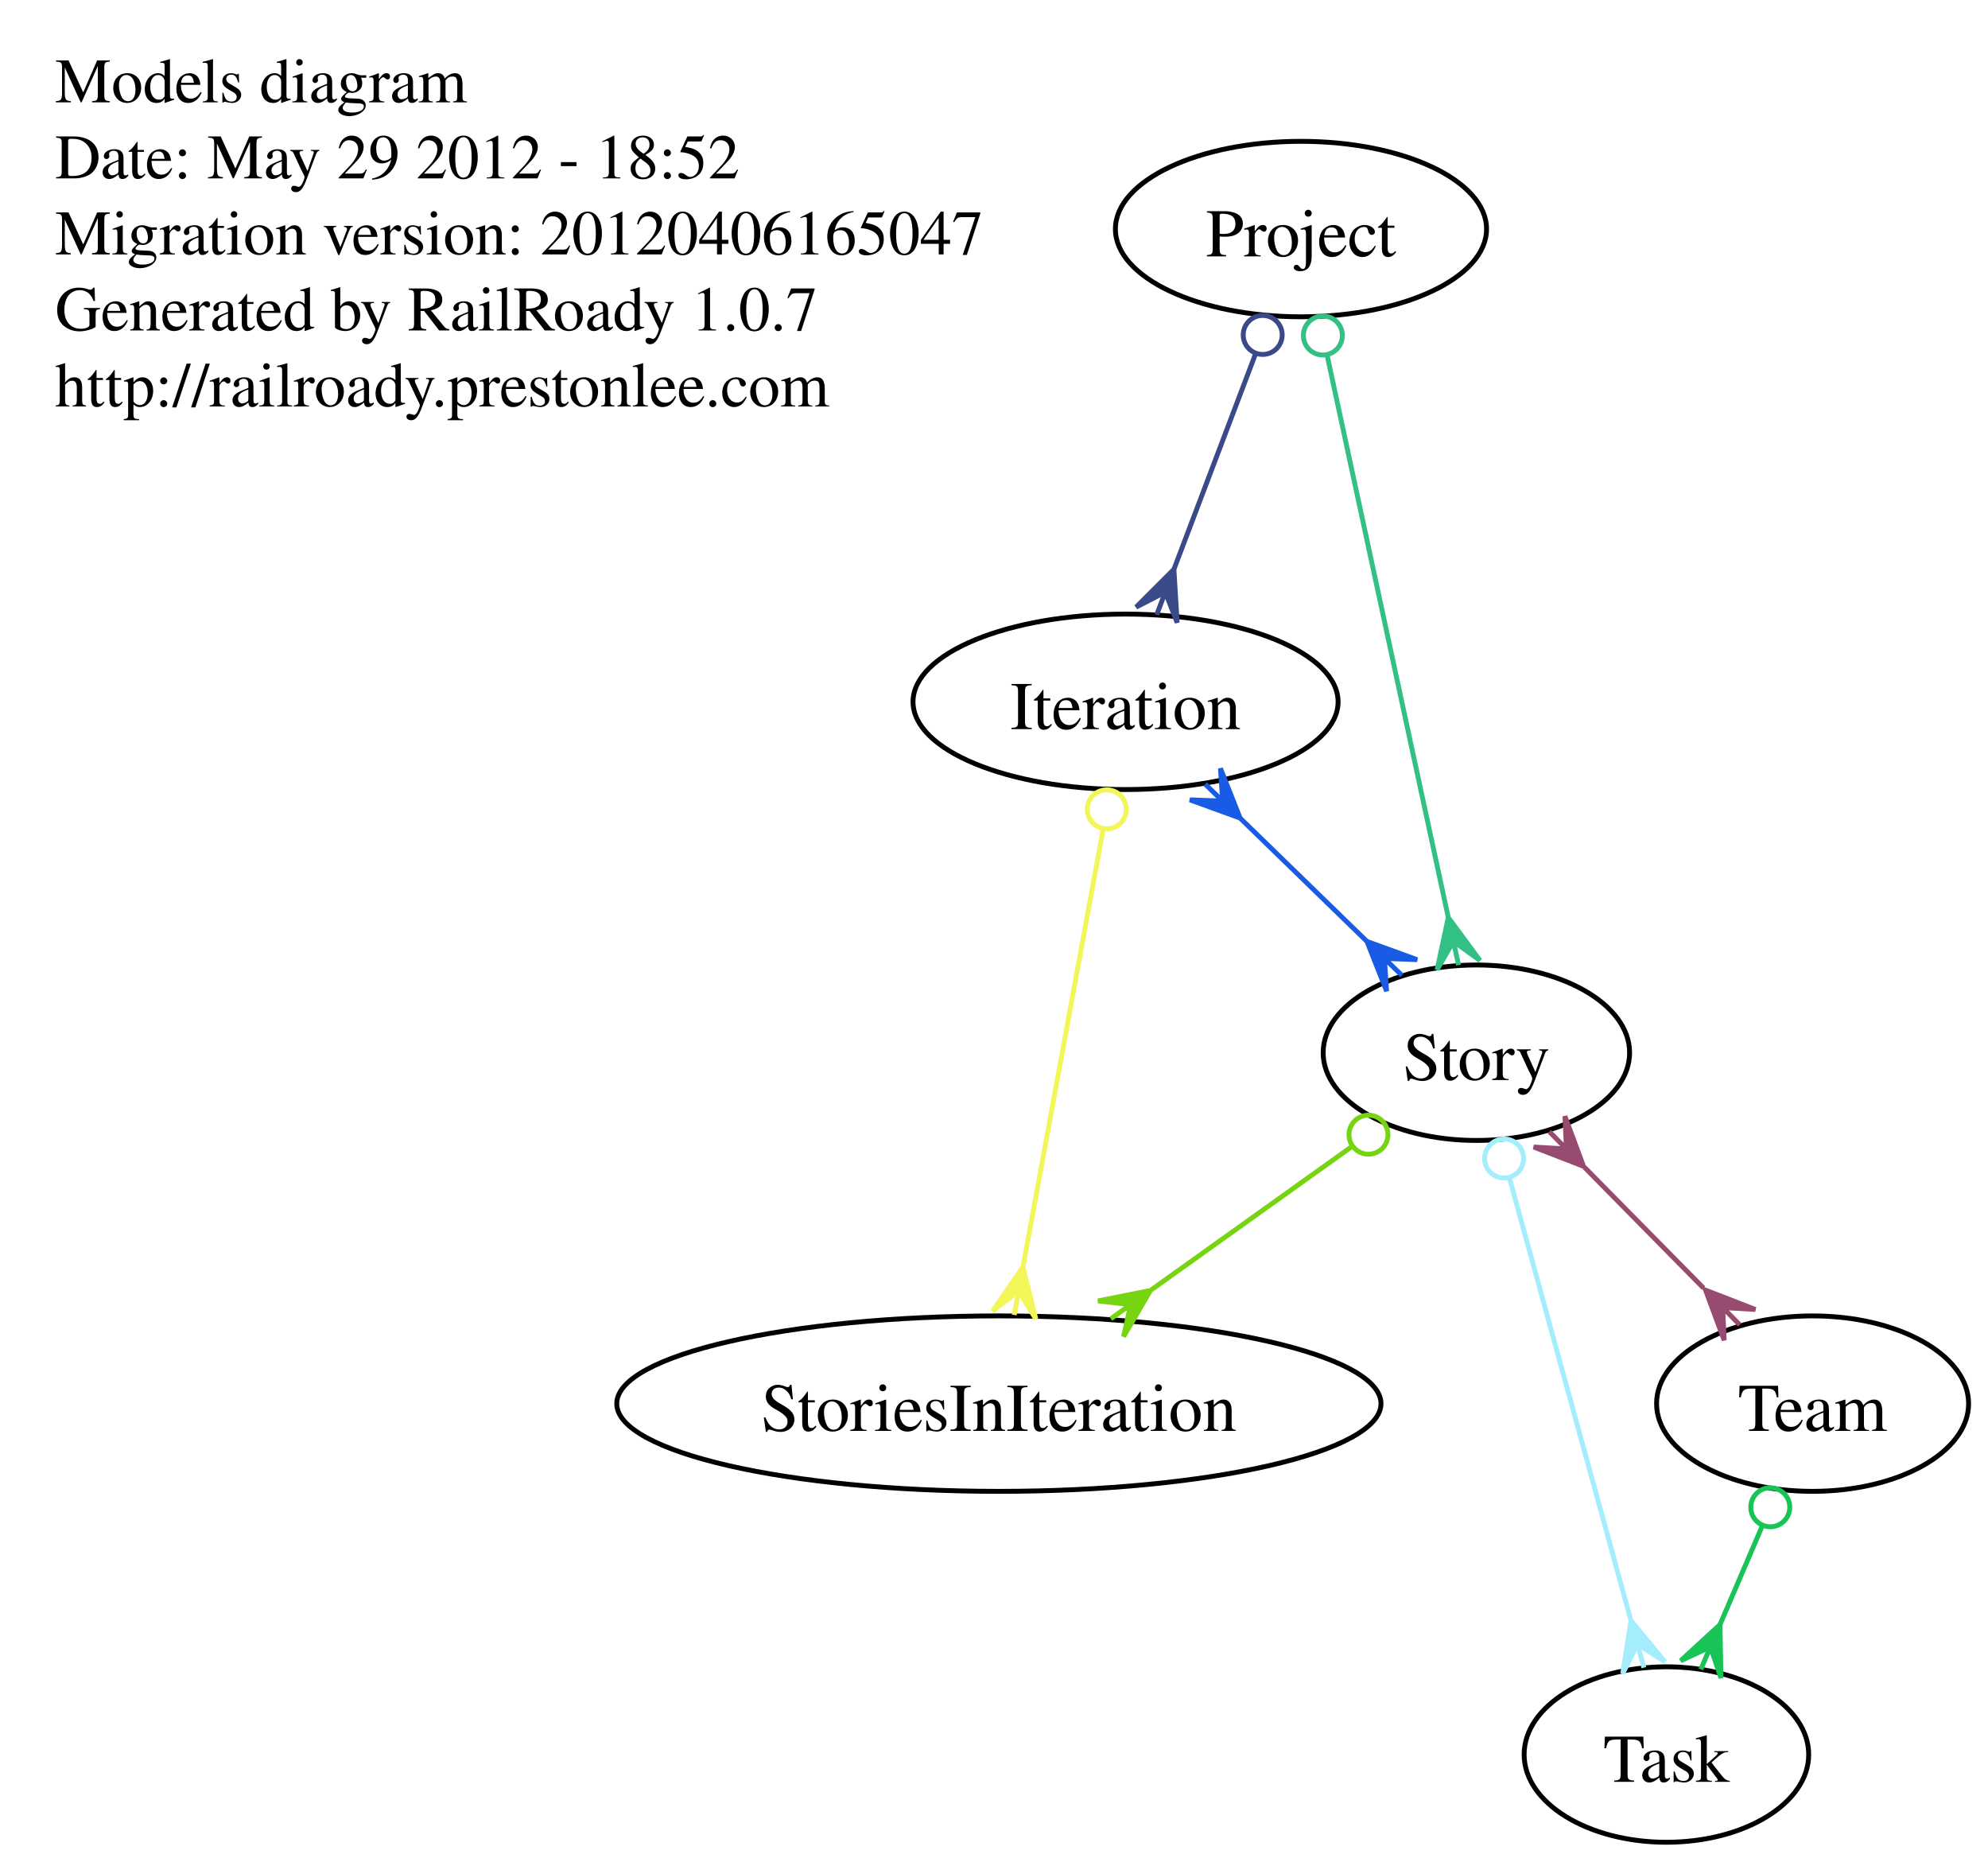
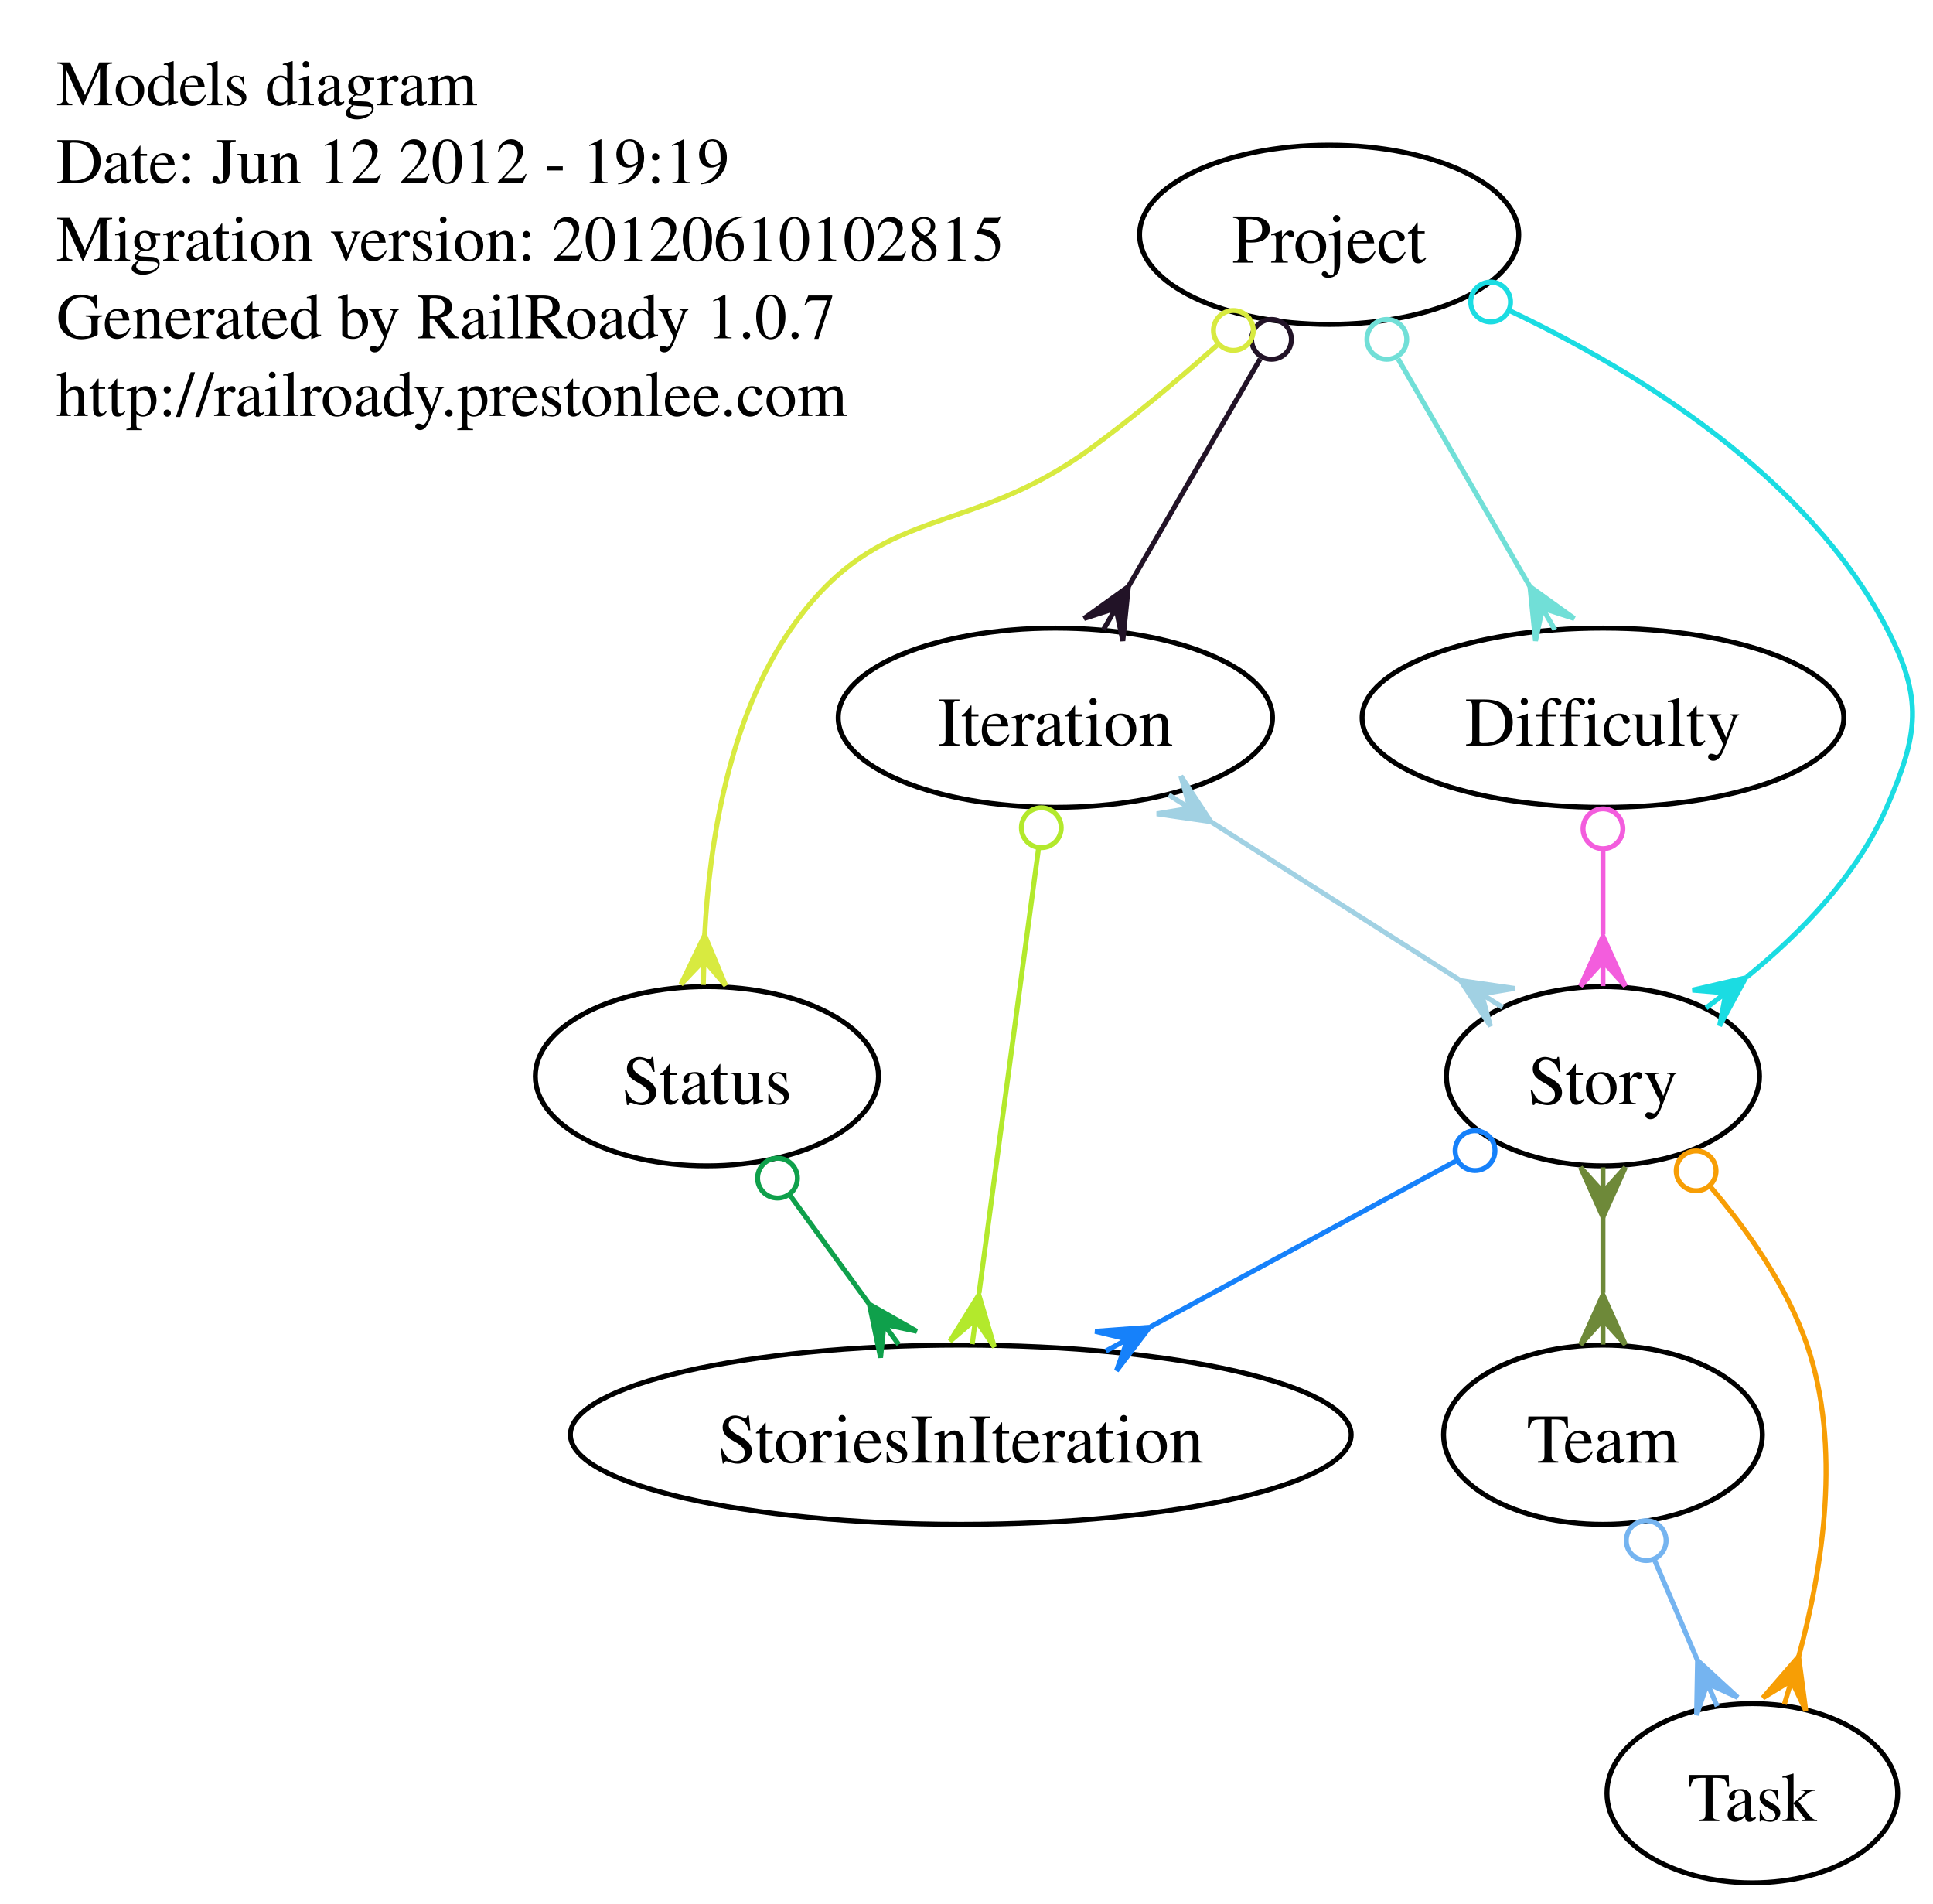
- <svg xmlns="http://www.w3.org/2000/svg" width="408pt" height="382pt" viewBox="0.00 0.00 408.00 382.00">
+ <svg xmlns="http://www.w3.org/2000/svg" width="388pt" height="382pt" viewBox="0.00 0.00 388.30 382.00">
  <g id="graph1" class="graph" transform="scale(1 1) rotate(0) translate(4 378)">
-     <polygon fill="white" stroke="white" points="-4,5 -4,-378 405,-378 405,5 -4,5" />
+     <polygon fill="white" stroke="white" points="-4,5 -4,-378 385.301,-378 385.301,5 -4,5" />
    <g id="node1" class="node">
      <text text-anchor="start" x="7.312" y="-357" font-family="Times,serif" font-size="13.00">Models diagram</text>
-       <text text-anchor="start" x="7.312" y="-341.4" font-family="Times,serif" font-size="13.00">Date: May 29 2012 - 18:52</text>
-       <text text-anchor="start" x="7.312" y="-325.8" font-family="Times,serif" font-size="13.00">Migration version: 20120406165047</text>
+       <text text-anchor="start" x="7.312" y="-341.4" font-family="Times,serif" font-size="13.00">Date: Jun 12 2012 - 19:19</text>
+       <text text-anchor="start" x="7.312" y="-325.8" font-family="Times,serif" font-size="13.00">Migration version: 20120610102815</text>
      <text text-anchor="start" x="7.312" y="-310.2" font-family="Times,serif" font-size="13.00">Generated by RailRoady 1.0.7</text>
      <text text-anchor="start" x="7.312" y="-294.6" font-family="Times,serif" font-size="13.00">http://railroady.prestonlee.com</text>
    </g>
    <g id="node2" class="node">
-       <ellipse fill="none" stroke="black" cx="227" cy="-234" rx="43.619" ry="18" />
-       <text text-anchor="middle" x="227" y="-228.4" font-family="Times,serif" font-size="14.00">Iteration</text>
+       <ellipse fill="none" stroke="black" cx="318" cy="-234" rx="48.383" ry="18" />
+       <text text-anchor="middle" x="318" y="-228.4" font-family="Times,serif" font-size="14.00">Difficulty</text>
+     </g>
+     <g id="node7" class="node">
+       <ellipse fill="none" stroke="black" cx="318" cy="-162" rx="31.445" ry="18" />
+       <text text-anchor="middle" x="318" y="-156.4" font-family="Times,serif" font-size="14.00">Story</text>
+     </g>
+     <g id="edge2" class="edge">
+       <path fill="none" stroke="#f35ddd" d="M318,-207.64C318,-202.063 318,-196.132 318,-190.476" />
+       <ellipse fill="none" stroke="#f35ddd" cx="318" cy="-211.697" rx="4" ry="4" />
+       <polygon fill="#f35ddd" stroke="#f35ddd" points="318,-190.104 322.5,-180.104 318,-185.104 318,-180.104 318,-180.104 318,-180.104 318,-185.104 313.5,-180.104 318,-190.104 318,-190.104" />
+     </g>
+     <g id="node3" class="node">
+       <ellipse fill="none" stroke="black" cx="208" cy="-234" rx="43.619" ry="18" />
+       <text text-anchor="middle" x="208" y="-228.4" font-family="Times,serif" font-size="14.00">Iteration</text>
+     </g>
+     <g id="node6" class="node">
+       <ellipse fill="none" stroke="black" cx="189" cy="-90" rx="78.424" ry="18" />
+       <text text-anchor="middle" x="189" y="-84.4" font-family="Times,serif" font-size="14.00">StoriesInIteration</text>
+     </g>
+     <g id="edge4" class="edge">
+       <path fill="none" stroke="#b3e92c" d="M204.645,-207.929C201.288,-182.837 196.137,-144.338 192.672,-118.441" />
+       <ellipse fill="none" stroke="#b3e92c" cx="205.178" cy="-211.907" rx="4" ry="4" />
+       <polygon fill="#b3e92c" stroke="#b3e92c" points="192.626,-118.101 195.76,-107.592 191.963,-113.145 191.3,-108.189 191.3,-108.189 191.3,-108.189 191.963,-113.145 186.84,-108.786 192.626,-118.101 192.626,-118.101" />
+     </g>
+     <g id="edge6" class="edge">
+       <path fill="none" stroke="#a1d1e3" d="M239.331,-213.062C255.038,-203.066 273.929,-191.045 289.261,-181.288" />
+       <polygon fill="#a1d1e3" stroke="#a1d1e3" points="239.229,-213.127 228.376,-214.699 235.01,-215.812 230.792,-218.496 230.792,-218.496 230.792,-218.496 235.01,-215.812 233.208,-222.292 239.229,-213.127 239.229,-213.127" />
+       <polygon fill="#a1d1e3" stroke="#a1d1e3" points="289.39,-181.207 300.242,-179.634 293.608,-178.522 297.826,-175.838 297.826,-175.838 297.826,-175.838 293.608,-178.522 295.41,-172.041 289.39,-181.207 289.39,-181.207" />
    </g>
    <g id="node4" class="node">
-       <ellipse fill="none" stroke="black" cx="201" cy="-90" rx="78.424" ry="18" />
-       <text text-anchor="middle" x="201" y="-84.4" font-family="Times,serif" font-size="14.00">StoriesInIteration</text>
-     </g>
-     <g id="edge2" class="edge">
-       <path fill="none" stroke="#f3f658" d="M222.409,-207.929C217.795,-182.725 210.703,-143.994 205.961,-118.095" />
-       <ellipse fill="none" stroke="#f3f658" cx="223.143" cy="-211.937" rx="4" ry="4" />
-       <polygon fill="#f3f658" stroke="#f3f658" points="205.948,-118.026 208.574,-107.379 205.048,-113.108 204.147,-108.189 204.147,-108.189 204.147,-108.189 205.048,-113.108 199.721,-109 205.948,-118.026 205.948,-118.026" />
-     </g>
-     <g id="node5" class="node">
-       <ellipse fill="none" stroke="black" cx="299" cy="-162" rx="31.445" ry="18" />
-       <text text-anchor="middle" x="299" y="-156.4" font-family="Times,serif" font-size="14.00">Story</text>
-     </g>
-     <g id="edge4" class="edge">
-       <path fill="none" stroke="#195be5" d="M250.546,-210.108C258.89,-201.996 268.251,-192.895 276.504,-184.871" />
-       <polygon fill="#195be5" stroke="#195be5" points="250.508,-210.145 240.201,-213.889 246.923,-213.631 243.338,-217.116 243.338,-217.116 243.338,-217.116 246.923,-213.631 246.475,-220.342 250.508,-210.145 250.508,-210.145" />
-       <polygon fill="#195be5" stroke="#195be5" points="276.541,-184.835 286.848,-181.09 280.126,-181.349 283.711,-177.864 283.711,-177.864 283.711,-177.864 280.126,-181.349 280.575,-174.637 276.541,-184.835 276.541,-184.835" />
-     </g>
-     <g id="node3" class="node">
      <ellipse fill="none" stroke="black" cx="263" cy="-331" rx="38.086" ry="18" />
      <text text-anchor="middle" x="263" y="-325.4" font-family="Times,serif" font-size="14.00">Project</text>
    </g>
-     <g id="edge8" class="edge">
-       <path fill="none" stroke="#3a4987" d="M253.609,-305.218C248.485,-291.697 242.144,-274.964 236.937,-261.224" />
-       <ellipse fill="none" stroke="#3a4987" cx="255.146" cy="-309.275" rx="4" ry="4" />
-       <polygon fill="#3a4987" stroke="#3a4987" points="236.924,-261.188 237.588,-250.242 235.152,-256.513 233.38,-251.837 233.38,-251.837 233.38,-251.837 235.152,-256.513 229.172,-253.432 236.924,-261.188 236.924,-261.188" />
-     </g>
-     <g id="edge6" class="edge">
-       <path fill="none" stroke="#32c084" d="M268.406,-304.923C275.073,-273.995 286.361,-221.629 293.204,-189.889" />
-       <ellipse fill="none" stroke="#32c084" cx="267.493" cy="-309.158" rx="4" ry="4" />
-       <polygon fill="#32c084" stroke="#32c084" points="293.233,-189.752 299.739,-180.925 294.287,-184.864 295.34,-179.977 295.34,-179.977 295.34,-179.977 294.287,-184.864 290.941,-179.028 293.233,-189.752 293.233,-189.752" />
+     <g id="edge14" class="edge">
+       <path fill="none" stroke="#71dfd7" d="M276.85,-306.078C284.911,-292.153 295.069,-274.608 303.276,-260.433" />
+       <ellipse fill="none" stroke="#71dfd7" cx="274.584" cy="-309.991" rx="4" ry="4" />
+       <polygon fill="#71dfd7" stroke="#71dfd7" points="303.335,-260.331 312.239,-253.932 305.84,-256.004 308.345,-251.677 308.345,-251.677 308.345,-251.677 305.84,-256.004 304.451,-249.422 303.335,-260.331 303.335,-260.331" />
    </g>
    <g id="edge10" class="edge">
-       <path fill="none" stroke="#76d410" d="M273.382,-142.701C260.825,-133.732 245.592,-122.851 232.346,-113.39" />
-       <ellipse fill="none" stroke="#76d410" cx="276.85" cy="-145.178" rx="4" ry="4" />
-       <polygon fill="#76d410" stroke="#76d410" points="232.114,-113.224 226.592,-103.75 228.045,-110.318 223.977,-107.412 223.977,-107.412 223.977,-107.412 228.045,-110.318 221.361,-111.074 232.114,-113.224 232.114,-113.224" />
+       <path fill="none" stroke="#221327" d="M249.15,-306.078C241.089,-292.153 230.931,-274.608 222.724,-260.433" />
+       <ellipse fill="none" stroke="#221327" cx="251.416" cy="-309.991" rx="4" ry="4" />
+       <polygon fill="#221327" stroke="#221327" points="222.665,-260.331 221.549,-249.422 220.16,-256.004 217.655,-251.677 217.655,-251.677 217.655,-251.677 220.16,-256.004 213.761,-253.932 222.665,-260.331 222.665,-260.331" />
    </g>
-     <g id="node6" class="node">
-       <ellipse fill="none" stroke="black" cx="338" cy="-18" rx="29.201" ry="18" />
-       <text text-anchor="middle" x="338" y="-12.4" font-family="Times,serif" font-size="14.00">Task</text>
+     <g id="node5" class="node">
+       <ellipse fill="none" stroke="black" cx="138" cy="-162" rx="34.468" ry="18" />
+       <text text-anchor="middle" x="138" y="-156.4" font-family="Times,serif" font-size="14.00">Status</text>
    </g>
    <g id="edge12" class="edge">
-       <path fill="none" stroke="#a4edfc" d="M305.815,-136.187C312.766,-110.878 323.517,-71.735 330.654,-45.747" />
-       <ellipse fill="none" stroke="#a4edfc" cx="304.686" cy="-140.296" rx="4" ry="4" />
-       <polygon fill="#a4edfc" stroke="#a4edfc" points="330.731,-45.468 337.718,-37.017 332.055,-40.646 333.379,-35.825 333.379,-35.825 333.379,-35.825 332.055,-40.646 329.04,-34.633 330.731,-45.468 330.731,-45.468" />
+       <path fill="none" stroke="#d8ea40" d="M240.468,-308.813C232.652,-301.867 223.67,-294.317 215,-288 189.865,-269.688 172.804,-277.498 155,-252 142.444,-234.019 138.522,-209.227 137.554,-190.376" />
+       <ellipse fill="none" stroke="#d8ea40" cx="243.758" cy="-311.784" rx="4" ry="4" />
+       <polygon fill="#d8ea40" stroke="#d8ea40" points="137.553,-190.324 141.781,-180.206 137.418,-185.325 137.283,-180.327 137.283,-180.327 137.283,-180.327 137.418,-185.325 132.784,-180.449 137.553,-190.324 137.553,-190.324" />
    </g>
-     <g id="node7" class="node">
-       <ellipse fill="none" stroke="black" cx="368" cy="-90" rx="32.019" ry="18" />
-       <text text-anchor="middle" x="368" y="-84.4" font-family="Times,serif" font-size="14.00">Team</text>
-     </g>
-     <g id="edge14" class="edge">
-       <path fill="none" stroke="#974b70" d="M321.188,-138.49C329.003,-130.563 337.786,-121.651 345.616,-113.708" />
-       <polygon fill="#974b70" stroke="#974b70" points="320.992,-138.689 310.767,-142.652 317.482,-142.25 313.972,-145.811 313.972,-145.811 313.972,-145.811 317.482,-142.25 317.177,-148.97 320.992,-138.689 320.992,-138.689" />
-       <polygon fill="#974b70" stroke="#974b70" points="346.037,-113.281 356.262,-109.318 349.547,-109.72 353.057,-106.159 353.057,-106.159 353.057,-106.159 349.547,-109.72 349.852,-103 346.037,-113.281 346.037,-113.281" />
+     <g id="edge8" class="edge">
+       <path fill="none" stroke="#1bdce2" d="M299.344,-315.71C325.622,-303.22 359.178,-282.3 375,-252 382.406,-237.817 381.391,-230.668 375,-216 369.108,-202.476 357.875,-190.848 346.928,-181.958" />
+       <ellipse fill="none" stroke="#1bdce2" cx="295.435" cy="-317.498" rx="4" ry="4" />
+       <polygon fill="#1bdce2" stroke="#1bdce2" points="346.667,-181.76 341.429,-172.126 342.687,-178.734 338.706,-175.708 338.706,-175.708 338.706,-175.708 342.687,-178.734 335.983,-179.29 346.667,-181.76 346.667,-181.76" />
    </g>
    <g id="edge16" class="edge">
-       <path fill="none" stroke="#17c455" d="M357.693,-64.95C354.894,-58.418 351.852,-51.322 349.016,-44.703" />
-       <ellipse fill="none" stroke="#17c455" cx="359.315" cy="-68.734" rx="4" ry="4" />
-       <polygon fill="#17c455" stroke="#17c455" points="348.998,-44.661 349.195,-33.697 347.028,-40.066 345.059,-35.47 345.059,-35.47 345.059,-35.47 347.028,-40.066 340.922,-37.243 348.998,-44.661 348.998,-44.661" />
+       <path fill="none" stroke="#0fa04b" d="M154.567,-138.261C159.698,-131.219 165.381,-123.418 170.626,-116.219" />
+       <ellipse fill="none" stroke="#0fa04b" cx="152.184" cy="-141.532" rx="4" ry="4" />
+       <polygon fill="#0fa04b" stroke="#0fa04b" points="170.635,-116.206 180.161,-110.774 173.58,-112.165 176.524,-108.124 176.524,-108.124 176.524,-108.124 173.58,-112.165 172.887,-105.474 170.635,-116.206 170.635,-116.206" />
+     </g>
+     <g id="edge18" class="edge">
+       <path fill="none" stroke="#1681fa" d="M288.682,-145.091C270.455,-135.2 246.826,-122.379 227.149,-111.701" />
+       <ellipse fill="none" stroke="#1681fa" cx="292.308" cy="-147.059" rx="4" ry="4" />
+       <polygon fill="#1681fa" stroke="#1681fa" points="226.924,-111.579 220.281,-102.854 222.53,-109.194 218.135,-106.81 218.135,-106.81 218.135,-106.81 222.53,-109.194 215.989,-110.765 226.924,-111.579 226.924,-111.579" />
+     </g>
+     <g id="node8" class="node">
+       <ellipse fill="none" stroke="black" cx="348" cy="-18" rx="29.201" ry="18" />
+       <text text-anchor="middle" x="348" y="-12.4" font-family="Times,serif" font-size="14.00">Task</text>
+     </g>
+     <g id="edge20" class="edge">
+       <path fill="none" stroke="#f79e05" d="M339.579,-139.81C347.267,-130.807 355.005,-119.693 359,-108 365.933,-87.708 362.221,-63.488 357.313,-45.441" />
+       <ellipse fill="none" stroke="#f79e05" cx="336.718" cy="-142.994" rx="4" ry="4" />
+       <polygon fill="#f79e05" stroke="#f79e05" points="357.312,-45.438 358.75,-34.567 355.876,-40.649 354.439,-35.86 354.439,-35.86 354.439,-35.86 355.876,-40.649 350.129,-37.153 357.312,-45.438 357.312,-45.438" />
+     </g>
+     <g id="node9" class="node">
+       <ellipse fill="none" stroke="black" cx="318" cy="-90" rx="32.019" ry="18" />
+       <text text-anchor="middle" x="318" y="-84.4" font-family="Times,serif" font-size="14.00">Team</text>
+     </g>
+     <g id="edge22" class="edge">
+       <path fill="none" stroke="#6e8939" d="M318,-133.665C318,-128.687 318,-123.491 318,-118.507" />
+       <polygon fill="#6e8939" stroke="#6e8939" points="318,-133.697 313.5,-143.697 318,-138.697 318,-143.697 318,-143.697 318,-143.697 318,-138.697 322.5,-143.697 318,-133.697 318,-133.697" />
+       <polygon fill="#6e8939" stroke="#6e8939" points="318,-118.104 322.5,-108.104 318,-113.104 318,-108.104 318,-108.104 318,-108.104 318,-113.104 313.5,-108.104 318,-118.104 318,-118.104" />
+     </g>
+     <g id="edge24" class="edge">
+       <path fill="none" stroke="#75b4f0" d="M328.307,-64.95C331.106,-58.418 334.148,-51.322 336.984,-44.703" />
+       <ellipse fill="none" stroke="#75b4f0" cx="326.685" cy="-68.734" rx="4" ry="4" />
+       <polygon fill="#75b4f0" stroke="#75b4f0" points="337.002,-44.661 345.078,-37.243 338.972,-40.066 340.941,-35.47 340.941,-35.47 340.941,-35.47 338.972,-40.066 336.805,-33.697 337.002,-44.661 337.002,-44.661" />
    </g>
  </g>
</svg>
